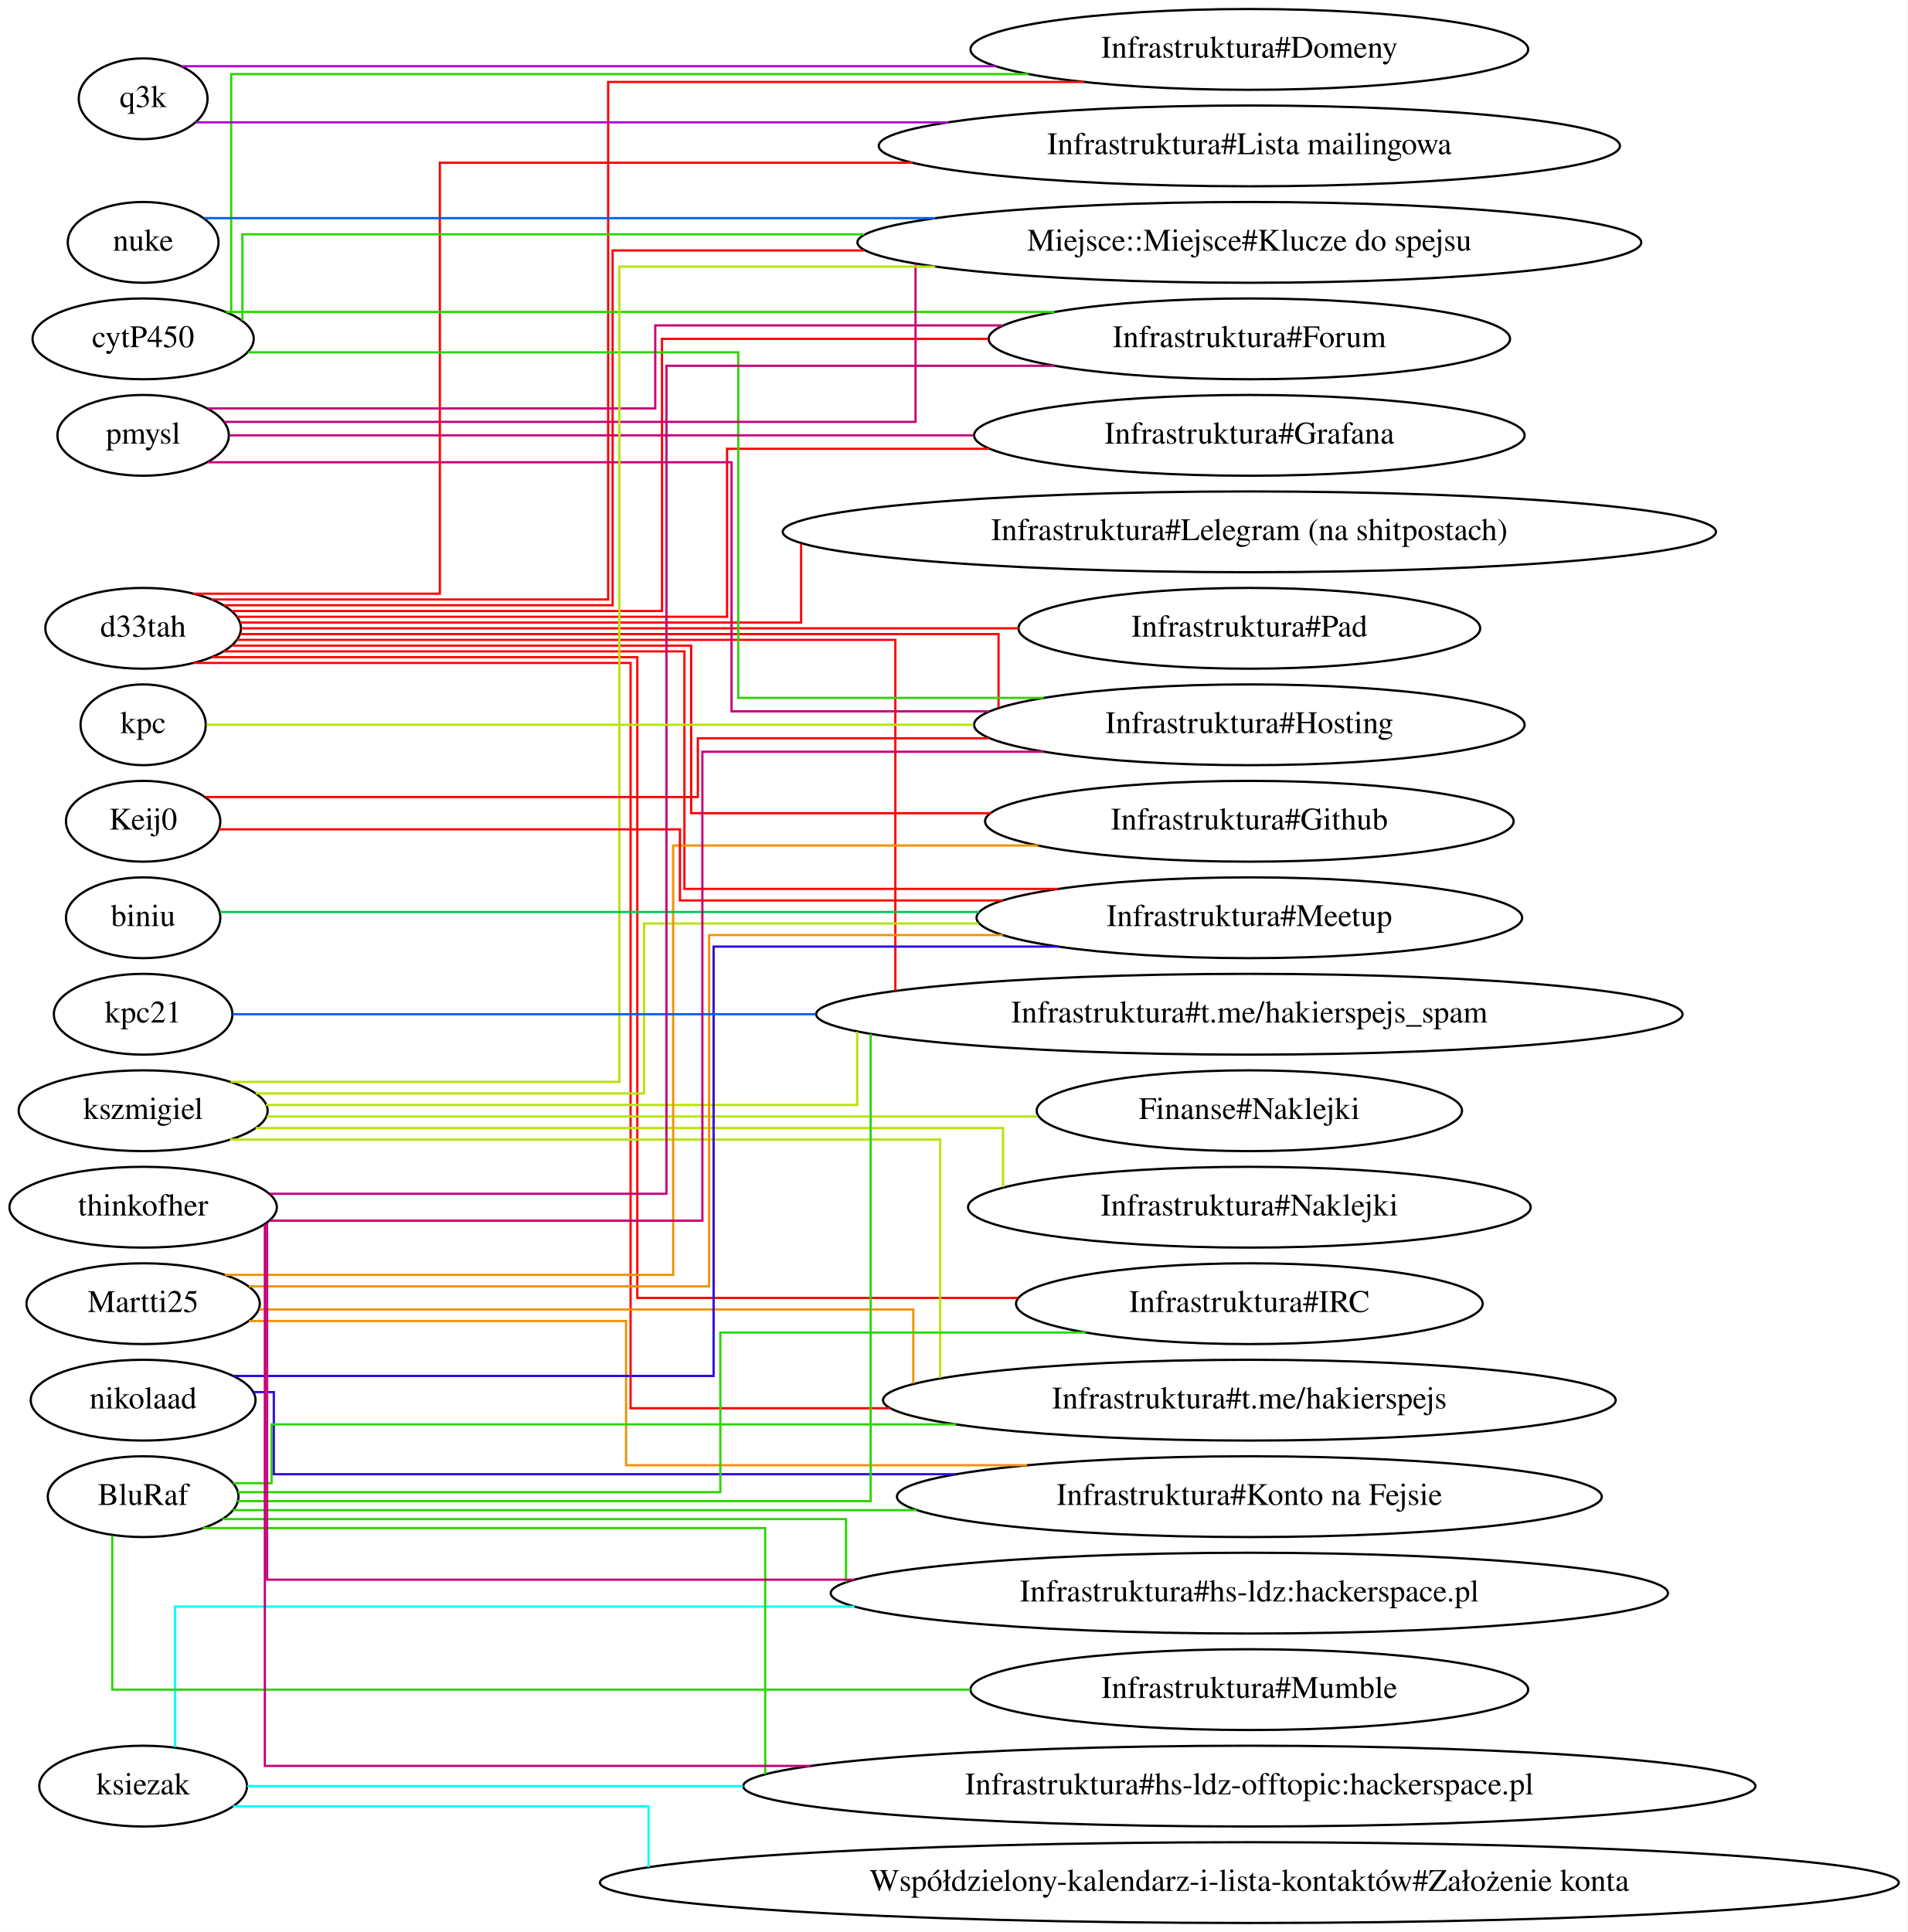
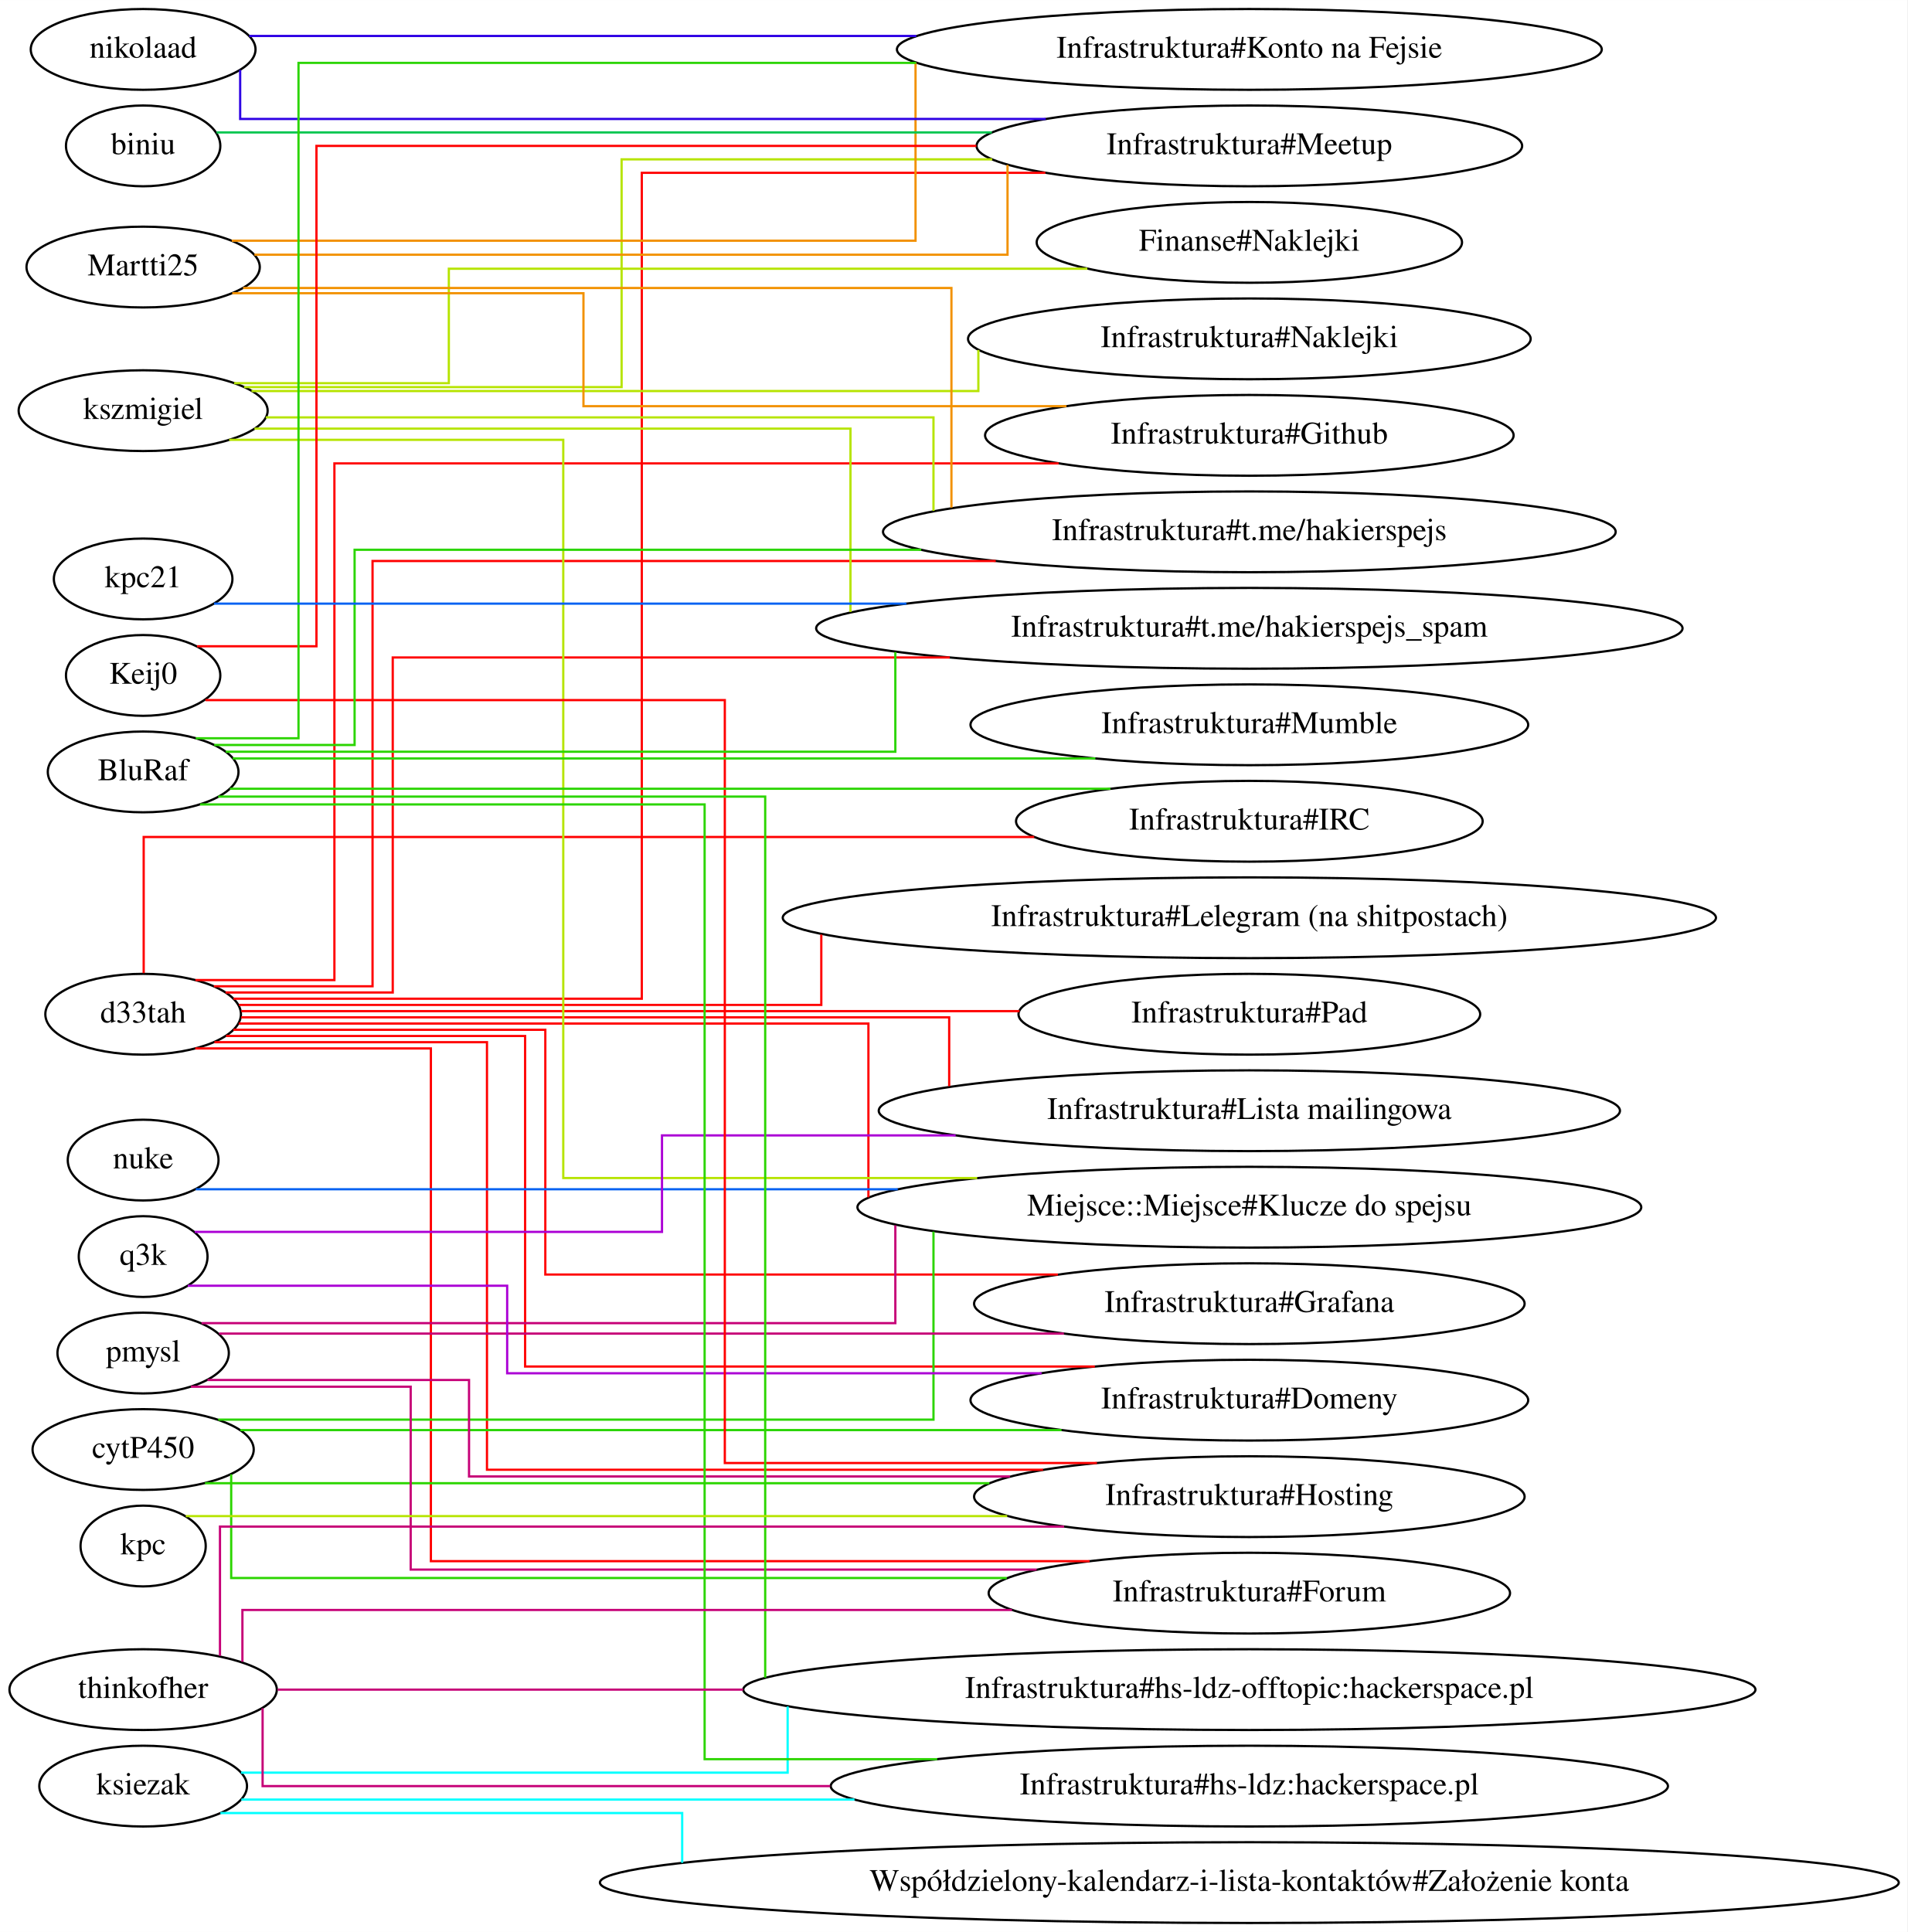
<svg xmlns="http://www.w3.org/2000/svg" width="850pt" height="861pt" viewBox="0.00 0.00 850.04 861.00">
  <g id="graph0" class="graph" transform="scale(1 1) rotate(0) translate(4 857)">
    <polygon fill="#ffffff" stroke="transparent" points="-4,4 -4,-857 846.038,-857 846.038,4 -4,4" />
    <g id="node1" class="node">
-       <ellipse fill="none" stroke="#000000" cx="59.795" cy="-577" rx="43.592" ry="18" />
-       <text text-anchor="middle" x="59.795" y="-573.3" font-family="Times,serif" font-size="14.00" fill="#000000">d33tah</text>
+       <ellipse fill="none" stroke="#000000" cx="59.795" cy="-405" rx="43.592" ry="18" />
+       <text text-anchor="middle" x="59.795" y="-401.3" font-family="Times,serif" font-size="14.00" fill="#000000">d33tah</text>
    </g>
    <g id="node2" class="node">
-       <ellipse fill="none" stroke="#000000" cx="552.814" cy="-706" rx="116.18" ry="18" />
-       <text text-anchor="middle" x="552.814" y="-702.3" font-family="Times,serif" font-size="14.00" fill="#000000">Infrastruktura#Forum</text>
+       <ellipse fill="none" stroke="#000000" cx="552.814" cy="-577" rx="193.066" ry="18" />
+       <text text-anchor="middle" x="552.814" y="-573.3" font-family="Times,serif" font-size="14.00" fill="#000000">Infrastruktura#t.me/hakierspejs_spam</text>
    </g>
    <g id="edge1" class="edge">
-       <path fill="none" stroke="#ff0000" d="M99.284,-584.714C165.33,-584.714 291.038,-584.714 291.038,-584.714 291.038,-584.714 291.038,-706 291.038,-706 291.038,-706 366.557,-706 436.471,-706" />
+       <path fill="none" stroke="#ff0000" d="M96.528,-414.692C128.931,-414.692 171.038,-414.692 171.038,-414.692 171.038,-414.692 171.038,-564 171.038,-564 171.038,-564 309.194,-564 419.287,-564" />
    </g>
    <g id="node3" class="node">
-       <ellipse fill="none" stroke="#000000" cx="552.814" cy="-577" rx="102.882" ry="18" />
-       <text text-anchor="middle" x="552.814" y="-573.3" font-family="Times,serif" font-size="14.00" fill="#000000">Infrastruktura#Pad</text>
+       <ellipse fill="none" stroke="#000000" cx="552.814" cy="-448" rx="207.963" ry="18" />
+       <text text-anchor="middle" x="552.814" y="-444.3" font-family="Times,serif" font-size="14.00" fill="#000000">Infrastruktura#Lelegram (na shitpostach)</text>
    </g>
    <g id="edge2" class="edge">
-       <path fill="none" stroke="#ff0000" d="M103.547,-577C180.727,-577 342.988,-577 449.909,-577" />
+       <path fill="none" stroke="#ff0000" d="M102.458,-409.154C185.771,-409.154 362.038,-409.154 362.038,-409.154 362.038,-409.154 362.038,-429.222 362.038,-440.51" />
    </g>
    <g id="node4" class="node">
-       <ellipse fill="none" stroke="#000000" cx="552.814" cy="-792" rx="165.171" ry="18" />
-       <text text-anchor="middle" x="552.814" y="-788.3" font-family="Times,serif" font-size="14.00" fill="#000000">Infrastruktura#Lista mailingowa</text>
+       <ellipse fill="none" stroke="#000000" cx="552.814" cy="-491" rx="103.981" ry="18" />
+       <text text-anchor="middle" x="552.814" y="-487.3" font-family="Times,serif" font-size="14.00" fill="#000000">Infrastruktura#IRC</text>
    </g>
    <g id="edge3" class="edge">
-       <path fill="none" stroke="#ff0000" d="M82.228,-592.429C119.958,-592.429 192.038,-592.429 192.038,-592.429 192.038,-592.429 192.038,-784.5 192.038,-784.5 192.038,-784.5 303.628,-784.5 402.686,-784.5" />
+       <path fill="none" stroke="#ff0000" d="M60.038,-423.323C60.038,-446.66 60.038,-484 60.038,-484 60.038,-484 313.57,-484 456.925,-484" />
    </g>
    <g id="node5" class="node">
-       <ellipse fill="none" stroke="#000000" cx="552.814" cy="-276" rx="103.981" ry="18" />
-       <text text-anchor="middle" x="552.814" y="-272.3" font-family="Times,serif" font-size="14.00" fill="#000000">Infrastruktura#IRC</text>
+       <ellipse fill="none" stroke="#000000" cx="552.814" cy="-190" rx="122.678" ry="18" />
+       <text text-anchor="middle" x="552.814" y="-186.3" font-family="Times,serif" font-size="14.00" fill="#000000">Infrastruktura#Hosting</text>
    </g>
    <g id="edge4" class="edge">
-       <path fill="none" stroke="#ff0000" d="M90.419,-564.143C150.935,-564.143 280.038,-564.143 280.038,-564.143 280.038,-564.143 280.038,-278.571 280.038,-278.571 280.038,-278.571 372.444,-278.571 449.689,-278.571" />
+       <path fill="none" stroke="#ff0000" d="M91.547,-392.538C136.433,-392.538 213.038,-392.538 213.038,-392.538 213.038,-392.538 213.038,-202 213.038,-202 213.038,-202 360.24,-202 460.865,-202" />
    </g>
    <g id="node6" class="node">
-       <ellipse fill="none" stroke="#000000" cx="552.814" cy="-491" rx="117.779" ry="18" />
-       <text text-anchor="middle" x="552.814" y="-487.3" font-family="Times,serif" font-size="14.00" fill="#000000">Infrastruktura#Github</text>
+       <ellipse fill="none" stroke="#000000" cx="552.814" cy="-620" rx="163.271" ry="18" />
+       <text text-anchor="middle" x="552.814" y="-616.3" font-family="Times,serif" font-size="14.00" fill="#000000">Infrastruktura#t.me/hakierspejs</text>
    </g>
    <g id="edge5" class="edge">
-       <path fill="none" stroke="#ff0000" d="M99.308,-569.286C168.434,-569.286 304.038,-569.286 304.038,-569.286 304.038,-569.286 304.038,-494.6 304.038,-494.6 304.038,-494.6 372.454,-494.6 437.529,-494.6" />
+       <path fill="none" stroke="#ff0000" d="M91.305,-417.462C121.347,-417.462 162.038,-417.462 162.038,-417.462 162.038,-417.462 162.038,-607 162.038,-607 162.038,-607 324.374,-607 439.785,-607" />
    </g>
    <g id="node7" class="node">
-       <ellipse fill="none" stroke="#000000" cx="552.814" cy="-620" rx="207.963" ry="18" />
-       <text text-anchor="middle" x="552.814" y="-616.3" font-family="Times,serif" font-size="14.00" fill="#000000">Infrastruktura#Lelegram (na shitpostach)</text>
+       <ellipse fill="none" stroke="#000000" cx="552.814" cy="-147" rx="116.18" ry="18" />
+       <text text-anchor="middle" x="552.814" y="-143.3" font-family="Times,serif" font-size="14.00" fill="#000000">Infrastruktura#Forum</text>
    </g>
    <g id="edge6" class="edge">
-       <path fill="none" stroke="#ff0000" d="M103.064,-579.571C184.634,-579.571 353.038,-579.571 353.038,-579.571 353.038,-579.571 353.038,-603.756 353.038,-614.715" />
+       <path fill="none" stroke="#ff0000" d="M83.019,-389.769C119.975,-389.769 188.038,-389.769 188.038,-389.769 188.038,-389.769 188.038,-161.25 188.038,-161.25 188.038,-161.25 375.459,-161.25 481.615,-161.25" />
    </g>
    <g id="node8" class="node">
-       <ellipse fill="none" stroke="#000000" cx="552.814" cy="-405" rx="193.066" ry="18" />
-       <text text-anchor="middle" x="552.814" y="-401.3" font-family="Times,serif" font-size="14.00" fill="#000000">Infrastruktura#t.me/hakierspejs_spam</text>
+       <ellipse fill="none" stroke="#000000" cx="552.814" cy="-792" rx="121.578" ry="18" />
+       <text text-anchor="middle" x="552.814" y="-788.3" font-family="Times,serif" font-size="14.00" fill="#000000">Infrastruktura#Meetup</text>
    </g>
    <g id="edge7" class="edge">
-       <path fill="none" stroke="#ff0000" d="M101.576,-571.857C191.444,-571.857 395.038,-571.857 395.038,-571.857 395.038,-571.857 395.038,-451.967 395.038,-415.438" />
+       <path fill="none" stroke="#ff0000" d="M100.041,-411.923C164.086,-411.923 282.038,-411.923 282.038,-411.923 282.038,-411.923 282.038,-780 282.038,-780 282.038,-780 383.233,-780 461.896,-780" />
    </g>
    <g id="node9" class="node">
-       <ellipse fill="none" stroke="#000000" cx="552.814" cy="-663" rx="122.678" ry="18" />
-       <text text-anchor="middle" x="552.814" y="-659.3" font-family="Times,serif" font-size="14.00" fill="#000000">Infrastruktura#Grafana</text>
+       <ellipse fill="none" stroke="#000000" cx="552.814" cy="-663" rx="117.779" ry="18" />
+       <text text-anchor="middle" x="552.814" y="-659.3" font-family="Times,serif" font-size="14.00" fill="#000000">Infrastruktura#Github</text>
    </g>
    <g id="edge8" class="edge">
-       <path fill="none" stroke="#ff0000" d="M101.607,-582.143C175.172,-582.143 320.038,-582.143 320.038,-582.143 320.038,-582.143 320.038,-657 320.038,-657 320.038,-657 378.459,-657 436.767,-657" />
+       <path fill="none" stroke="#ff0000" d="M83.088,-420.231C108.327,-420.231 145.038,-420.231 145.038,-420.231 145.038,-420.231 145.038,-650.5 145.038,-650.5 145.038,-650.5 348.32,-650.5 467.827,-650.5" />
    </g>
    <g id="node10" class="node">
-       <ellipse fill="none" stroke="#000000" cx="552.814" cy="-448" rx="121.578" ry="18" />
-       <text text-anchor="middle" x="552.814" y="-444.3" font-family="Times,serif" font-size="14.00" fill="#000000">Infrastruktura#Meetup</text>
+       <ellipse fill="none" stroke="#000000" cx="552.814" cy="-276" rx="122.678" ry="18" />
+       <text text-anchor="middle" x="552.814" y="-272.3" font-family="Times,serif" font-size="14.00" fill="#000000">Infrastruktura#Grafana</text>
    </g>
    <g id="edge9" class="edge">
-       <path fill="none" stroke="#ff0000" d="M95.651,-566.714C162.854,-566.714 301.038,-566.714 301.038,-566.714 301.038,-566.714 301.038,-460.857 301.038,-460.857 301.038,-460.857 394.532,-460.857 467.574,-460.857" />
+       <path fill="none" stroke="#ff0000" d="M100.02,-398.077C152.867,-398.077 239.038,-398.077 239.038,-398.077 239.038,-398.077 239.038,-289 239.038,-289 239.038,-289 374.572,-289 467.488,-289" />
    </g>
    <g id="node11" class="node">
-       <ellipse fill="none" stroke="#000000" cx="552.814" cy="-749" rx="174.669" ry="18" />
-       <text text-anchor="middle" x="552.814" y="-745.3" font-family="Times,serif" font-size="14.00" fill="#000000">Miejsce::Miejsce#Klucze do spejsu</text>
+       <ellipse fill="none" stroke="#000000" cx="552.814" cy="-319" rx="174.669" ry="18" />
+       <text text-anchor="middle" x="552.814" y="-315.3" font-family="Times,serif" font-size="14.00" fill="#000000">Miejsce::Miejsce#Klucze do spejsu</text>
    </g>
    <g id="edge10" class="edge">
-       <path fill="none" stroke="#ff0000" d="M95.765,-587.286C155.591,-587.286 269.038,-587.286 269.038,-587.286 269.038,-587.286 269.038,-745.4 269.038,-745.4 269.038,-745.4 321.432,-745.4 381.194,-745.4" />
+       <path fill="none" stroke="#ff0000" d="M102.385,-400.846C190.16,-400.846 383.038,-400.846 383.038,-400.846 383.038,-400.846 383.038,-340.401 383.038,-323.4" />
    </g>
    <g id="node12" class="node">
-       <ellipse fill="none" stroke="#000000" cx="552.814" cy="-534" rx="122.678" ry="18" />
-       <text text-anchor="middle" x="552.814" y="-530.3" font-family="Times,serif" font-size="14.00" fill="#000000">Infrastruktura#Hosting</text>
+       <ellipse fill="none" stroke="#000000" cx="552.814" cy="-405" rx="102.882" ry="18" />
+       <text text-anchor="middle" x="552.814" y="-401.3" font-family="Times,serif" font-size="14.00" fill="#000000">Infrastruktura#Pad</text>
    </g>
    <g id="edge11" class="edge">
-       <path fill="none" stroke="#ff0000" d="M103.157,-574.429C203.081,-574.429 441.038,-574.429 441.038,-574.429 441.038,-574.429 441.038,-553.543 441.038,-541.795" />
+       <path fill="none" stroke="#ff0000" d="M103.547,-406.385C180.845,-406.385 343.484,-406.385 450.398,-406.385" />
    </g>
    <g id="node13" class="node">
-       <ellipse fill="none" stroke="#000000" cx="552.814" cy="-233" rx="163.271" ry="18" />
-       <text text-anchor="middle" x="552.814" y="-229.3" font-family="Times,serif" font-size="14.00" fill="#000000">Infrastruktura#t.me/hakierspejs</text>
+       <ellipse fill="none" stroke="#000000" cx="552.814" cy="-233" rx="124.278" ry="18" />
+       <text text-anchor="middle" x="552.814" y="-229.3" font-family="Times,serif" font-size="14.00" fill="#000000">Infrastruktura#Domeny</text>
    </g>
    <g id="edge12" class="edge">
-       <path fill="none" stroke="#ff0000" d="M82.225,-561.571C137.731,-561.571 277.038,-561.571 277.038,-561.571 277.038,-561.571 277.038,-229.4 277.038,-229.4 277.038,-229.4 331.965,-229.4 392.793,-229.4" />
+       <path fill="none" stroke="#ff0000" d="M96.735,-395.308C146.805,-395.308 230.038,-395.308 230.038,-395.308 230.038,-395.308 230.038,-248 230.038,-248 230.038,-248 389.171,-248 483.966,-248" />
    </g>
    <g id="node14" class="node">
-       <ellipse fill="none" stroke="#000000" cx="552.814" cy="-835" rx="124.278" ry="18" />
-       <text text-anchor="middle" x="552.814" y="-831.3" font-family="Times,serif" font-size="14.00" fill="#000000">Infrastruktura#Domeny</text>
+       <ellipse fill="none" stroke="#000000" cx="552.814" cy="-362" rx="165.171" ry="18" />
+       <text text-anchor="middle" x="552.814" y="-358.3" font-family="Times,serif" font-size="14.00" fill="#000000">Infrastruktura#Lista mailingowa</text>
    </g>
    <g id="edge13" class="edge">
-       <path fill="none" stroke="#ff0000" d="M90.374,-589.857C148.022,-589.857 267.038,-589.857 267.038,-589.857 267.038,-589.857 267.038,-820.5 267.038,-820.5 267.038,-820.5 394.546,-820.5 479.219,-820.5" />
+       <path fill="none" stroke="#ff0000" d="M103.486,-403.615C199.225,-403.615 419.038,-403.615 419.038,-403.615 419.038,-403.615 419.038,-385.264 419.038,-372.934" />
    </g>
    <g id="node15" class="node">
-       <ellipse fill="none" stroke="#000000" cx="59.795" cy="-706" rx="49.291" ry="18" />
-       <text text-anchor="middle" x="59.795" y="-702.3" font-family="Times,serif" font-size="14.00" fill="#000000">cytP450</text>
+       <ellipse fill="none" stroke="#000000" cx="59.795" cy="-211" rx="49.291" ry="18" />
+       <text text-anchor="middle" x="59.795" y="-207.3" font-family="Times,serif" font-size="14.00" fill="#000000">cytP450</text>
    </g>
    <g id="edge14" class="edge">
-       <path fill="none" stroke="#2bd500" d="M96.851,-718C174.67,-718 356.895,-718 465.955,-718" />
+       <path fill="none" stroke="#2bd500" d="M87.358,-196C153.01,-196 321.74,-196 436.941,-196" />
+     </g>
+     <g id="edge16" class="edge">
+       <path fill="none" stroke="#2bd500" d="M99.038,-199.962C99.038,-183.325 99.038,-153.75 99.038,-153.75 99.038,-153.75 310.482,-153.75 444.7,-153.75" />
+     </g>
+     <g id="edge15" class="edge">
+       <path fill="none" stroke="#2bd500" d="M93.251,-224.333C181.176,-224.333 412.038,-224.333 412.038,-224.333 412.038,-224.333 412.038,-283.275 412.038,-308.14" />
    </g>
    <g id="edge17" class="edge">
-       <path fill="none" stroke="#2bd500" d="M104.038,-714.117C104.038,-727.468 104.038,-752.6 104.038,-752.6 104.038,-752.6 254.539,-752.6 381.23,-752.6" />
-     </g>
-     <g id="edge16" class="edge">
-       <path fill="none" stroke="#2bd500" d="M106.604,-700C182.75,-700 325.038,-700 325.038,-700 325.038,-700 325.038,-546 325.038,-546 325.038,-546 397.86,-546 461.153,-546" />
-     </g>
-     <g id="edge15" class="edge">
-       <path fill="none" stroke="#2bd500" d="M99.038,-717.314C99.038,-746.849 99.038,-824 99.038,-824 99.038,-824 320.892,-824 454.351,-824" />
+       <path fill="none" stroke="#2bd500" d="M103.115,-219.667C184.885,-219.667 363.249,-219.667 469.123,-219.667" />
    </g>
    <g id="node16" class="node">
-       <ellipse fill="none" stroke="#000000" cx="59.795" cy="-749" rx="33.595" ry="18" />
-       <text text-anchor="middle" x="59.795" y="-745.3" font-family="Times,serif" font-size="14.00" fill="#000000">nuke</text>
+       <ellipse fill="none" stroke="#000000" cx="59.795" cy="-340" rx="33.595" ry="18" />
+       <text text-anchor="middle" x="59.795" y="-336.3" font-family="Times,serif" font-size="14.00" fill="#000000">nuke</text>
    </g>
    <g id="edge18" class="edge">
-       <path fill="none" stroke="#0061f2" d="M87.004,-759.8C147.968,-759.8 299.076,-759.8 412.776,-759.8" />
+       <path fill="none" stroke="#0061f2" d="M83.242,-327C138.786,-327 282.261,-327 396.121,-327" />
    </g>
    <g id="node17" class="node">
-       <ellipse fill="none" stroke="#000000" cx="59.795" cy="-663" rx="38.194" ry="18" />
-       <text text-anchor="middle" x="59.795" y="-659.3" font-family="Times,serif" font-size="14.00" fill="#000000">pmysl</text>
+       <ellipse fill="none" stroke="#000000" cx="59.795" cy="-254" rx="38.194" ry="18" />
+       <text text-anchor="middle" x="59.795" y="-250.3" font-family="Times,serif" font-size="14.00" fill="#000000">pmysl</text>
+     </g>
+     <g id="edge19" class="edge">
+       <path fill="none" stroke="#c60077" d="M88.49,-242C130.819,-242 205.038,-242 205.038,-242 205.038,-242 205.038,-199 205.038,-199 205.038,-199 343.876,-199 446.106,-199" />
+     </g>
+     <g id="edge22" class="edge">
+       <path fill="none" stroke="#c60077" d="M81.113,-239C115.412,-239 179.038,-239 179.038,-239 179.038,-239 179.038,-157.5 179.038,-157.5 179.038,-157.5 347.276,-157.5 458.011,-157.5" />
    </g>
    <g id="edge20" class="edge">
-       <path fill="none" stroke="#c60077" d="M88.702,-675C150.119,-675 288.038,-675 288.038,-675 288.038,-675 288.038,-712 288.038,-712 288.038,-712 370.079,-712 442.825,-712" />
-     </g>
-     <g id="edge19" class="edge">
-       <path fill="none" stroke="#c60077" d="M98.481,-663C168.965,-663 321.052,-663 429.845,-663" />
-     </g>
-     <g id="edge22" class="edge">
-       <path fill="none" stroke="#c60077" d="M95.984,-669C184.367,-669 404.038,-669 404.038,-669 404.038,-669 404.038,-718.318 404.038,-739.509" />
+       <path fill="none" stroke="#c60077" d="M93.682,-262.667C170.587,-262.667 360.162,-262.667 470.165,-262.667" />
    </g>
    <g id="edge21" class="edge">
-       <path fill="none" stroke="#c60077" d="M88.609,-651C156.733,-651 322.038,-651 322.038,-651 322.038,-651 322.038,-540 322.038,-540 322.038,-540 379.282,-540 436.75,-540" />
+       <path fill="none" stroke="#c60077" d="M85.822,-267.333C164.589,-267.333 395.038,-267.333 395.038,-267.333 395.038,-267.333 395.038,-296.396 395.038,-310.927" />
    </g>
    <g id="node18" class="node">
-       <ellipse fill="none" stroke="#000000" cx="59.795" cy="-362" rx="55.491" ry="18" />
-       <text text-anchor="middle" x="59.795" y="-358.3" font-family="Times,serif" font-size="14.00" fill="#000000">kszmigiel</text>
+       <ellipse fill="none" stroke="#000000" cx="59.795" cy="-674" rx="55.491" ry="18" />
+       <text text-anchor="middle" x="59.795" y="-670.3" font-family="Times,serif" font-size="14.00" fill="#000000">kszmigiel</text>
+     </g>
+     <g id="edge23" class="edge">
+       <path fill="none" stroke="#b6e400" d="M109.398,-666C198.175,-666 375.038,-666 375.038,-666 375.038,-666 375.038,-605.539 375.038,-584.283" />
+     </g>
+     <g id="edge24" class="edge">
+       <path fill="none" stroke="#b6e400" d="M114.446,-671C213.385,-671 412.038,-671 412.038,-671 412.038,-671 412.038,-644.077 412.038,-629.354" />
    </g>
    <g id="edge25" class="edge">
-       <path fill="none" stroke="#b6e400" d="M114.503,-364.571C205.493,-364.571 378.038,-364.571 378.038,-364.571 378.038,-364.571 378.038,-385.457 378.038,-397.205" />
+       <path fill="none" stroke="#b6e400" d="M104.758,-684.5C167.321,-684.5 273.038,-684.5 273.038,-684.5 273.038,-684.5 273.038,-786 273.038,-786 273.038,-786 360.947,-786 438.211,-786" />
    </g>
    <g id="edge26" class="edge">
-       <path fill="none" stroke="#b6e400" d="M109.895,-369.714C175.714,-369.714 283.038,-369.714 283.038,-369.714 283.038,-369.714 283.038,-445.429 283.038,-445.429 283.038,-445.429 360.3,-445.429 432.129,-445.429" />
+       <path fill="none" stroke="#b6e400" d="M98.138,-661C152.918,-661 247.038,-661 247.038,-661 247.038,-661 247.038,-332 247.038,-332 247.038,-332 346.153,-332 431.524,-332" />
+     </g>
+     <g id="node19" class="node">
+       <ellipse fill="none" stroke="#000000" cx="552.814" cy="-749" rx="94.783" ry="18" />
+       <text text-anchor="middle" x="552.814" y="-745.3" font-family="Times,serif" font-size="14.00" fill="#000000">Finanse#Naklejki</text>
    </g>
    <g id="edge27" class="edge">
-       <path fill="none" stroke="#b6e400" d="M98.723,-374.857C159.996,-374.857 272.038,-374.857 272.038,-374.857 272.038,-374.857 272.038,-738.2 272.038,-738.2 272.038,-738.2 342.506,-738.2 412.837,-738.2" />
+       <path fill="none" stroke="#b6e400" d="M100.303,-686.25C140.464,-686.25 196.038,-686.25 196.038,-686.25 196.038,-686.25 196.038,-737.25 196.038,-737.25 196.038,-737.25 376.364,-737.25 480.615,-737.25" />
+     </g>
+     <g id="node20" class="node">
+       <ellipse fill="none" stroke="#000000" cx="552.814" cy="-706" rx="125.378" ry="18" />
+       <text text-anchor="middle" x="552.814" y="-702.3" font-family="Times,serif" font-size="14.00" fill="#000000">Infrastruktura#Naklejki</text>
    </g>
    <g id="edge28" class="edge">
-       <path fill="none" stroke="#b6e400" d="M98.488,-349.143C190.56,-349.143 415.038,-349.143 415.038,-349.143 415.038,-349.143 415.038,-270.989 415.038,-242.902" />
-     </g>
-     <g id="node19" class="node">
-       <ellipse fill="none" stroke="#000000" cx="552.814" cy="-319" rx="125.378" ry="18" />
-       <text text-anchor="middle" x="552.814" y="-315.3" font-family="Times,serif" font-size="14.00" fill="#000000">Infrastruktura#Naklejki</text>
-     </g>
-     <g id="edge23" class="edge">
-       <path fill="none" stroke="#b6e400" d="M109.897,-354.286C213.78,-354.286 443.038,-354.286 443.038,-354.286 443.038,-354.286 443.038,-338.357 443.038,-327.904" />
-     </g>
-     <g id="node20" class="node">
-       <ellipse fill="none" stroke="#000000" cx="552.814" cy="-362" rx="94.783" ry="18" />
-       <text text-anchor="middle" x="552.814" y="-358.3" font-family="Times,serif" font-size="14.00" fill="#000000">Finanse#Naklejki</text>
-     </g>
-     <g id="edge24" class="edge">
-       <path fill="none" stroke="#b6e400" d="M114.915,-359.429C198.086,-359.429 356.736,-359.429 458.512,-359.429" />
+       <path fill="none" stroke="#b6e400" d="M108.077,-682.75C208.797,-682.75 432.038,-682.75 432.038,-682.75 432.038,-682.75 432.038,-694.244 432.038,-701.069" />
    </g>
    <g id="node21" class="node">
      <ellipse fill="none" stroke="#000000" cx="59.795" cy="-61" rx="46.292" ry="18" />
      <text text-anchor="middle" x="59.795" y="-57.3" font-family="Times,serif" font-size="14.00" fill="#000000">ksiezak</text>
    </g>
    <g id="node22" class="node">
-       <ellipse fill="none" stroke="#000000" cx="552.814" cy="-61" rx="225.56" ry="18" />
-       <text text-anchor="middle" x="552.814" y="-57.3" font-family="Times,serif" font-size="14.00" fill="#000000">Infrastruktura#hs-ldz-offtopic:hackerspace.pl</text>
+       <ellipse fill="none" stroke="#000000" cx="552.814" cy="-61" rx="186.567" ry="18" />
+       <text text-anchor="middle" x="552.814" y="-57.3" font-family="Times,serif" font-size="14.00" fill="#000000">Infrastruktura#hs-ldz:hackerspace.pl</text>
    </g>
    <g id="edge29" class="edge">
-       <path fill="none" stroke="#00ffff" d="M106.177,-61C157.474,-61 243.917,-61 327.164,-61" />
+       <path fill="none" stroke="#00ffff" d="M103.547,-55C164.584,-55 278.833,-55 376.84,-55" />
    </g>
    <g id="node23" class="node">
+       <ellipse fill="none" stroke="#000000" cx="552.814" cy="-104" rx="225.56" ry="18" />
+       <text text-anchor="middle" x="552.814" y="-100.3" font-family="Times,serif" font-size="14.00" fill="#000000">Infrastruktura#hs-ldz-offtopic:hackerspace.pl</text>
+     </g>
+     <g id="edge30" class="edge">
+       <path fill="none" stroke="#00ffff" d="M103.421,-67C183.776,-67 347.038,-67 347.038,-67 347.038,-67 347.038,-85.701 347.038,-96.513" />
+     </g>
+     <g id="node24" class="node">
      <ellipse fill="none" stroke="#000000" cx="552.814" cy="-18" rx="289.449" ry="18" />
      <text text-anchor="middle" x="552.814" y="-14.3" font-family="Times,serif" font-size="14.00" fill="#000000">Współdzielony-kalendarz-i-lista-kontaktów#Założenie konta</text>
    </g>
-     <g id="edge30" class="edge">
-       <path fill="none" stroke="#00ffff" d="M99.804,-52C164.53,-52 285.038,-52 285.038,-52 285.038,-52 285.038,-34.815 285.038,-24.88" />
-     </g>
-     <g id="node24" class="node">
-       <ellipse fill="none" stroke="#000000" cx="552.814" cy="-147" rx="186.567" ry="18" />
-       <text text-anchor="middle" x="552.814" y="-143.3" font-family="Times,serif" font-size="14.00" fill="#000000">Infrastruktura#hs-ldz:hackerspace.pl</text>
-     </g>
    <g id="edge31" class="edge">
-       <path fill="none" stroke="#00ffff" d="M74.038,-78.359C74.038,-101.888 74.038,-141 74.038,-141 74.038,-141 240.336,-141 376.915,-141" />
+       <path fill="none" stroke="#00ffff" d="M94.216,-49C160.645,-49 300.038,-49 300.038,-49 300.038,-49 300.038,-35.965 300.038,-26.8" />
    </g>
    <g id="node25" class="node">
-       <ellipse fill="none" stroke="#000000" cx="59.795" cy="-813" rx="28.695" ry="18" />
-       <text text-anchor="middle" x="59.795" y="-809.3" font-family="Times,serif" font-size="14.00" fill="#000000">q3k</text>
+       <ellipse fill="none" stroke="#000000" cx="59.795" cy="-297" rx="28.695" ry="18" />
+       <text text-anchor="middle" x="59.795" y="-293.3" font-family="Times,serif" font-size="14.00" fill="#000000">q3k</text>
    </g>
    <g id="edge33" class="edge">
-       <path fill="none" stroke="#ab00d5" d="M83.242,-802.5C142.518,-802.5 301.936,-802.5 418.633,-802.5" />
+       <path fill="none" stroke="#ab00d5" d="M79.689,-284C123.013,-284 222.038,-284 222.038,-284 222.038,-284 222.038,-245 222.038,-245 222.038,-245 362.379,-245 460.234,-245" />
    </g>
    <g id="edge32" class="edge">
-       <path fill="none" stroke="#ab00d5" d="M76.766,-827.5C133.192,-827.5 317.839,-827.5 439.891,-827.5" />
+       <path fill="none" stroke="#ab00d5" d="M82.813,-308C141.303,-308 291.038,-308 291.038,-308 291.038,-308 291.038,-351 291.038,-351 291.038,-351 356.482,-351 421.926,-351" />
    </g>
    <g id="node26" class="node">
-       <ellipse fill="none" stroke="#000000" cx="59.795" cy="-276" rx="51.991" ry="18" />
-       <text text-anchor="middle" x="59.795" y="-272.3" font-family="Times,serif" font-size="14.00" fill="#000000">Martti25</text>
+       <ellipse fill="none" stroke="#000000" cx="59.795" cy="-738" rx="51.991" ry="18" />
+       <text text-anchor="middle" x="59.795" y="-734.3" font-family="Times,serif" font-size="14.00" fill="#000000">Martti25</text>
+     </g>
+     <g id="edge37" class="edge">
+       <path fill="none" stroke="#f29100" d="M104.329,-728.667C200.712,-728.667 420.038,-728.667 420.038,-728.667 420.038,-728.667 420.038,-658.303 420.038,-630.817" />
    </g>
    <g id="edge34" class="edge">
-       <path fill="none" stroke="#f29100" d="M96.19,-288.857C162.458,-288.857 296.038,-288.857 296.038,-288.857 296.038,-288.857 296.038,-480.2 296.038,-480.2 296.038,-480.2 385.374,-480.2 458.658,-480.2" />
-     </g>
-     <g id="edge37" class="edge">
-       <path fill="none" stroke="#f29100" d="M106.944,-283.714C179.952,-283.714 312.038,-283.714 312.038,-283.714 312.038,-283.714 312.038,-440.286 312.038,-440.286 312.038,-440.286 379.493,-440.286 442.995,-440.286" />
+       <path fill="none" stroke="#f29100" d="M109.37,-743.5C213.418,-743.5 445.038,-743.5 445.038,-743.5 445.038,-743.5 445.038,-769.656 445.038,-783.552" />
+     </g>
+     <g id="edge35" class="edge">
+       <path fill="none" stroke="#f29100" d="M99.507,-726.333C156.85,-726.333 256.038,-726.333 256.038,-726.333 256.038,-726.333 256.038,-676 256.038,-676 256.038,-676 383.469,-676 471.326,-676" />
+     </g>
+     <g id="node27" class="node">
+       <ellipse fill="none" stroke="#000000" cx="552.814" cy="-835" rx="157.072" ry="18" />
+       <text text-anchor="middle" x="552.814" y="-831.3" font-family="Times,serif" font-size="14.00" fill="#000000">Infrastruktura#Konto na Fejsie</text>
    </g>
    <g id="edge36" class="edge">
-       <path fill="none" stroke="#f29100" d="M111.553,-273.429C207.441,-273.429 403.038,-273.429 403.038,-273.429 403.038,-273.429 403.038,-252.087 403.038,-240.415" />
-     </g>
-     <g id="node27" class="node">
-       <ellipse fill="none" stroke="#000000" cx="552.814" cy="-190" rx="157.072" ry="18" />
-       <text text-anchor="middle" x="552.814" y="-186.3" font-family="Times,serif" font-size="14.00" fill="#000000">Infrastruktura#Konto na Fejsie</text>
-     </g>
-     <g id="edge35" class="edge">
-       <path fill="none" stroke="#f29100" d="M107.031,-268.286C170.391,-268.286 275.038,-268.286 275.038,-268.286 275.038,-268.286 275.038,-204 275.038,-204 275.038,-204 373.934,-204 453.707,-204" />
+       <path fill="none" stroke="#f29100" d="M99.284,-749.75C189.705,-749.75 404.038,-749.75 404.038,-749.75 404.038,-749.75 404.038,-809.88 404.038,-829.14" />
    </g>
    <g id="node28" class="node">
-       <ellipse fill="none" stroke="#000000" cx="59.795" cy="-448" rx="34.394" ry="18" />
-       <text text-anchor="middle" x="59.795" y="-444.3" font-family="Times,serif" font-size="14.00" fill="#000000">biniu</text>
+       <ellipse fill="none" stroke="#000000" cx="59.795" cy="-792" rx="34.394" ry="18" />
+       <text text-anchor="middle" x="59.795" y="-788.3" font-family="Times,serif" font-size="14.00" fill="#000000">biniu</text>
    </g>
    <g id="edge38" class="edge">
-       <path fill="none" stroke="#00c64f" d="M94.071,-450.571C162.967,-450.571 321.146,-450.571 432.413,-450.571" />
+       <path fill="none" stroke="#00c64f" d="M92.525,-798C161.722,-798 325.722,-798 438.047,-798" />
    </g>
    <g id="node29" class="node">
-       <ellipse fill="none" stroke="#000000" cx="59.795" cy="-233" rx="50.091" ry="18" />
-       <text text-anchor="middle" x="59.795" y="-229.3" font-family="Times,serif" font-size="14.00" fill="#000000">nikolaad</text>
+       <ellipse fill="none" stroke="#000000" cx="59.795" cy="-835" rx="50.091" ry="18" />
+       <text text-anchor="middle" x="59.795" y="-831.3" font-family="Times,serif" font-size="14.00" fill="#000000">nikolaad</text>
+     </g>
+     <g id="edge39" class="edge">
+       <path fill="none" stroke="#2e00e4" d="M103.038,-825.867C103.038,-816.722 103.038,-804 103.038,-804 103.038,-804 330.682,-804 462.066,-804" />
    </g>
    <g id="edge40" class="edge">
-       <path fill="none" stroke="#2e00e4" d="M100.08,-243.8C171.77,-243.8 314.038,-243.8 314.038,-243.8 314.038,-243.8 314.038,-435.143 314.038,-435.143 314.038,-435.143 399.049,-435.143 467.622,-435.143" />
-     </g>
-     <g id="edge39" class="edge">
-       <path fill="none" stroke="#2e00e4" d="M108.938,-236.6C114.398,-236.6 118.038,-236.6 118.038,-236.6 118.038,-236.6 118.038,-200 118.038,-200 118.038,-200 293.76,-200 421.777,-200" />
+       <path fill="none" stroke="#2e00e4" d="M107.067,-841C174.913,-841 302.897,-841 404.383,-841" />
    </g>
    <g id="node30" class="node">
-       <ellipse fill="none" stroke="#000000" cx="59.795" cy="-491" rx="34.394" ry="18" />
-       <text text-anchor="middle" x="59.795" y="-487.3" font-family="Times,serif" font-size="14.00" fill="#000000">Keij0</text>
+       <ellipse fill="none" stroke="#000000" cx="59.795" cy="-556" rx="34.394" ry="18" />
+       <text text-anchor="middle" x="59.795" y="-552.3" font-family="Times,serif" font-size="14.00" fill="#000000">Keij0</text>
+     </g>
+     <g id="edge42" class="edge">
+       <path fill="none" stroke="#ff0000" d="M87.538,-545C154.416,-545 319.038,-545 319.038,-545 319.038,-545 319.038,-205 319.038,-205 319.038,-205 415.859,-205 484.882,-205" />
    </g>
    <g id="edge41" class="edge">
-       <path fill="none" stroke="#ff0000" d="M93.565,-487.4C159.513,-487.4 299.038,-487.4 299.038,-487.4 299.038,-487.4 299.038,-455.714 299.038,-455.714 299.038,-455.714 374.394,-455.714 442.98,-455.714" />
-     </g>
-     <g id="edge42" class="edge">
-       <path fill="none" stroke="#ff0000" d="M87.676,-501.8C152.337,-501.8 307.038,-501.8 307.038,-501.8 307.038,-501.8 307.038,-528 307.038,-528 307.038,-528 373.127,-528 436.763,-528" />
+       <path fill="none" stroke="#ff0000" d="M83.812,-569C106.487,-569 137.038,-569 137.038,-569 137.038,-569 137.038,-792 137.038,-792 137.038,-792 308.454,-792 431.157,-792" />
    </g>
    <g id="node31" class="node">
-       <ellipse fill="none" stroke="#000000" cx="59.795" cy="-190" rx="42.494" ry="18" />
-       <text text-anchor="middle" x="59.795" y="-186.3" font-family="Times,serif" font-size="14.00" fill="#000000">BluRaf</text>
+       <ellipse fill="none" stroke="#000000" cx="59.795" cy="-513" rx="42.494" ry="18" />
+       <text text-anchor="middle" x="59.795" y="-509.3" font-family="Times,serif" font-size="14.00" fill="#000000">BluRaf</text>
+     </g>
+     <g id="edge43" class="edge">
+       <path fill="none" stroke="#2bd500" d="M96.631,-522C183.718,-522 395.038,-522 395.038,-522 395.038,-522 395.038,-550.413 395.038,-566.395" />
+     </g>
+     <g id="edge45" class="edge">
+       <path fill="none" stroke="#2bd500" d="M98.481,-505.5C183.607,-505.5 387.76,-505.5 490.918,-505.5" />
+     </g>
+     <g id="edge47" class="edge">
+       <path fill="none" stroke="#2bd500" d="M91.439,-525C118.817,-525 154.038,-525 154.038,-525 154.038,-525 154.038,-612 154.038,-612 154.038,-612 292.778,-612 406.589,-612" />
    </g>
    <g id="edge44" class="edge">
-       <path fill="none" stroke="#2bd500" d="M101.985,-192C174.964,-192 317.038,-192 317.038,-192 317.038,-192 317.038,-263.143 317.038,-263.143 317.038,-263.143 410.583,-263.143 479.827,-263.143" />
+       <path fill="none" stroke="#2bd500" d="M85.166,-498.5C148.786,-498.5 310.038,-498.5 310.038,-498.5 310.038,-498.5 310.038,-73 310.038,-73 310.038,-73 359.457,-73 413.701,-73" />
    </g>
    <g id="edge46" class="edge">
-       <path fill="none" stroke="#2bd500" d="M101.851,-188C189.584,-188 384.038,-188 384.038,-188 384.038,-188 384.038,-355.627 384.038,-396.225" />
+       <path fill="none" stroke="#2bd500" d="M93.237,-502C166.975,-502 337.038,-502 337.038,-502 337.038,-502 337.038,-156.554 337.038,-109.325" />
+     </g>
+     <g id="edge49" class="edge">
+       <path fill="none" stroke="#2bd500" d="M83.237,-528C103.325,-528 129.038,-528 129.038,-528 129.038,-528 129.038,-829 129.038,-829 129.038,-829 282.144,-829 404.3,-829" />
+     </g>
+     <g id="node32" class="node">
+       <ellipse fill="none" stroke="#000000" cx="552.814" cy="-534" rx="124.278" ry="18" />
+       <text text-anchor="middle" x="552.814" y="-530.3" font-family="Times,serif" font-size="14.00" fill="#000000">Infrastruktura#Mumble</text>
    </g>
    <g id="edge48" class="edge">
-       <path fill="none" stroke="#2bd500" d="M99.863,-196C109.484,-196 117.038,-196 117.038,-196 117.038,-196 117.038,-222.2 117.038,-222.2 117.038,-222.2 293.706,-222.2 422.067,-222.2" />
-     </g>
-     <g id="edge49" class="edge">
-       <path fill="none" stroke="#2bd500" d="M86.378,-176C155.77,-176 337.038,-176 337.038,-176 337.038,-176 337.038,-88.737 337.038,-66.24" />
-     </g>
-     <g id="edge43" class="edge">
-       <path fill="none" stroke="#2bd500" d="M95.119,-180C177.04,-180 373.038,-180 373.038,-180 373.038,-180 373.038,-161.049 373.038,-151.869" />
-     </g>
-     <g id="edge47" class="edge">
-       <path fill="none" stroke="#2bd500" d="M99.723,-184C165.343,-184 299.213,-184 404.507,-184" />
-     </g>
-     <g id="node32" class="node">
-       <ellipse fill="none" stroke="#000000" cx="552.814" cy="-104" rx="124.278" ry="18" />
-       <text text-anchor="middle" x="552.814" y="-100.3" font-family="Times,serif" font-size="14.00" fill="#000000">Infrastruktura#Mumble</text>
-     </g>
-     <g id="edge45" class="edge">
-       <path fill="none" stroke="#2bd500" d="M46.038,-172.597C46.038,-147.467 46.038,-104 46.038,-104 46.038,-104 278.477,-104 428.518,-104" />
+       <path fill="none" stroke="#2bd500" d="M99.723,-519C183.739,-519 379.638,-519 484.193,-519" />
    </g>
    <g id="node33" class="node">
-       <ellipse fill="none" stroke="#000000" cx="59.795" cy="-405" rx="39.794" ry="18" />
-       <text text-anchor="middle" x="59.795" y="-401.3" font-family="Times,serif" font-size="14.00" fill="#000000">kpc21</text>
+       <ellipse fill="none" stroke="#000000" cx="59.795" cy="-599" rx="39.794" ry="18" />
+       <text text-anchor="middle" x="59.795" y="-595.3" font-family="Times,serif" font-size="14.00" fill="#000000">kpc21</text>
    </g>
    <g id="edge50" class="edge">
-       <path fill="none" stroke="#0061f2" d="M99.723,-405C156.288,-405 263.567,-405 359.54,-405" />
+       <path fill="none" stroke="#0061f2" d="M91.385,-588C152.54,-588 290.701,-588 399.995,-588" />
    </g>
    <g id="node34" class="node">
-       <ellipse fill="none" stroke="#000000" cx="59.795" cy="-319" rx="59.59" ry="18" />
-       <text text-anchor="middle" x="59.795" y="-315.3" font-family="Times,serif" font-size="14.00" fill="#000000">thinkofher</text>
+       <ellipse fill="none" stroke="#000000" cx="59.795" cy="-104" rx="59.59" ry="18" />
+       <text text-anchor="middle" x="59.795" y="-100.3" font-family="Times,serif" font-size="14.00" fill="#000000">thinkofher</text>
    </g>
    <g id="edge51" class="edge">
-       <path fill="none" stroke="#c60077" d="M116.256,-325C185.285,-325 293.038,-325 293.038,-325 293.038,-325 293.038,-694 293.038,-694 293.038,-694 390.432,-694 465.951,-694" />
+       <path fill="none" stroke="#c60077" d="M94.038,-119.057C94.038,-140.341 94.038,-176.667 94.038,-176.667 94.038,-176.667 338.18,-176.667 470.264,-176.667" />
+     </g>
+     <g id="edge54" class="edge">
+       <path fill="none" stroke="#c60077" d="M104.038,-116.416C104.038,-126.653 104.038,-139.5 104.038,-139.5 104.038,-139.5 314.351,-139.5 447.028,-139.5" />
+     </g>
+     <g id="edge52" class="edge">
+       <path fill="none" stroke="#c60077" d="M113.038,-95.709C113.038,-83.214 113.038,-61 113.038,-61 113.038,-61 246.212,-61 365.99,-61" />
    </g>
    <g id="edge53" class="edge">
-       <path fill="none" stroke="#c60077" d="M116.352,-313C189.889,-313 309.038,-313 309.038,-313 309.038,-313 309.038,-522 309.038,-522 309.038,-522 391.897,-522 461,-522" />
-     </g>
-     <g id="edge52" class="edge">
-       <path fill="none" stroke="#c60077" d="M114.038,-311.275C114.038,-269.246 114.038,-70 114.038,-70 114.038,-70 240.389,-70 357.486,-70" />
-     </g>
-     <g id="edge54" class="edge">
-       <path fill="none" stroke="#c60077" d="M115.038,-311.867C115.038,-280.094 115.038,-153 115.038,-153 115.038,-153 255,-153 376.646,-153" />
+       <path fill="none" stroke="#c60077" d="M119.756,-104C171.914,-104 250.906,-104 327.208,-104" />
    </g>
    <g id="node35" class="node">
-       <ellipse fill="none" stroke="#000000" cx="59.795" cy="-534" rx="27.895" ry="18" />
-       <text text-anchor="middle" x="59.795" y="-530.3" font-family="Times,serif" font-size="14.00" fill="#000000">kpc</text>
+       <ellipse fill="none" stroke="#000000" cx="59.795" cy="-168" rx="27.895" ry="18" />
+       <text text-anchor="middle" x="59.795" y="-164.3" font-family="Times,serif" font-size="14.00" fill="#000000">kpc</text>
    </g>
    <g id="edge55" class="edge">
-       <path fill="none" stroke="#b6e400" d="M88.072,-534C152.882,-534 315.373,-534 429.88,-534" />
+       <path fill="none" stroke="#b6e400" d="M78.82,-181.333C138.368,-181.333 324.383,-181.333 444.909,-181.333" />
    </g>
  </g>
</svg>
